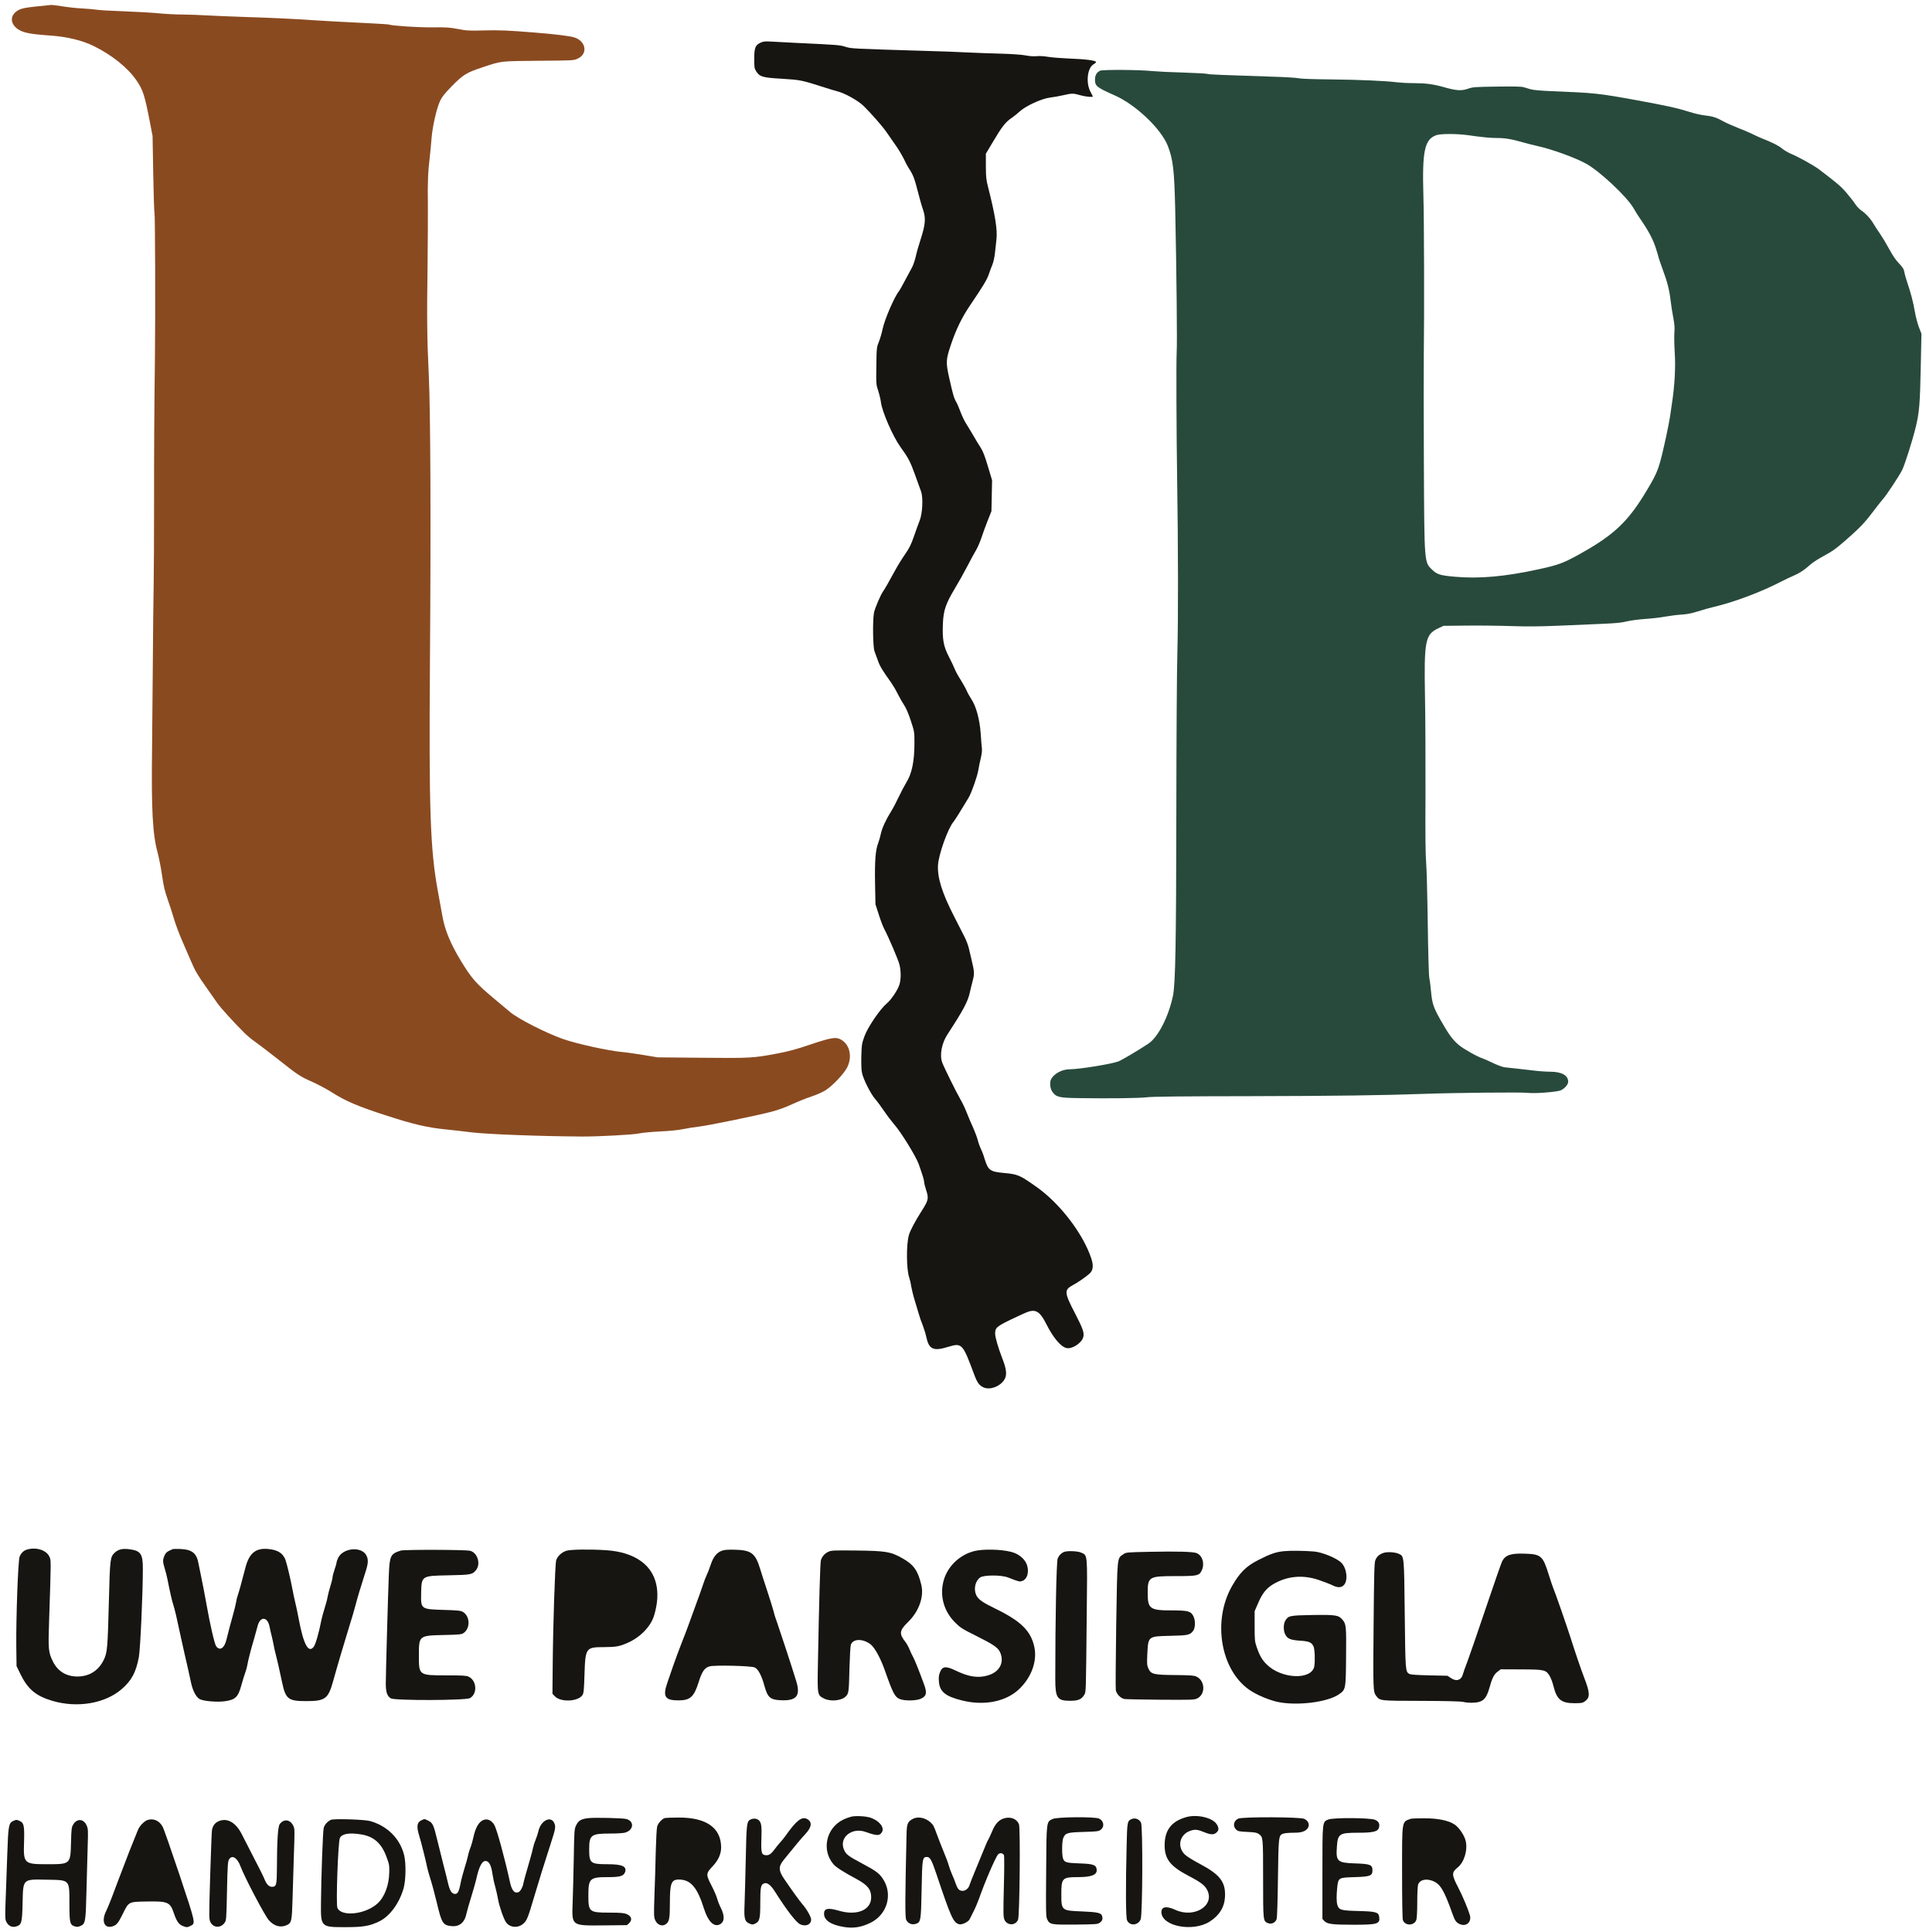
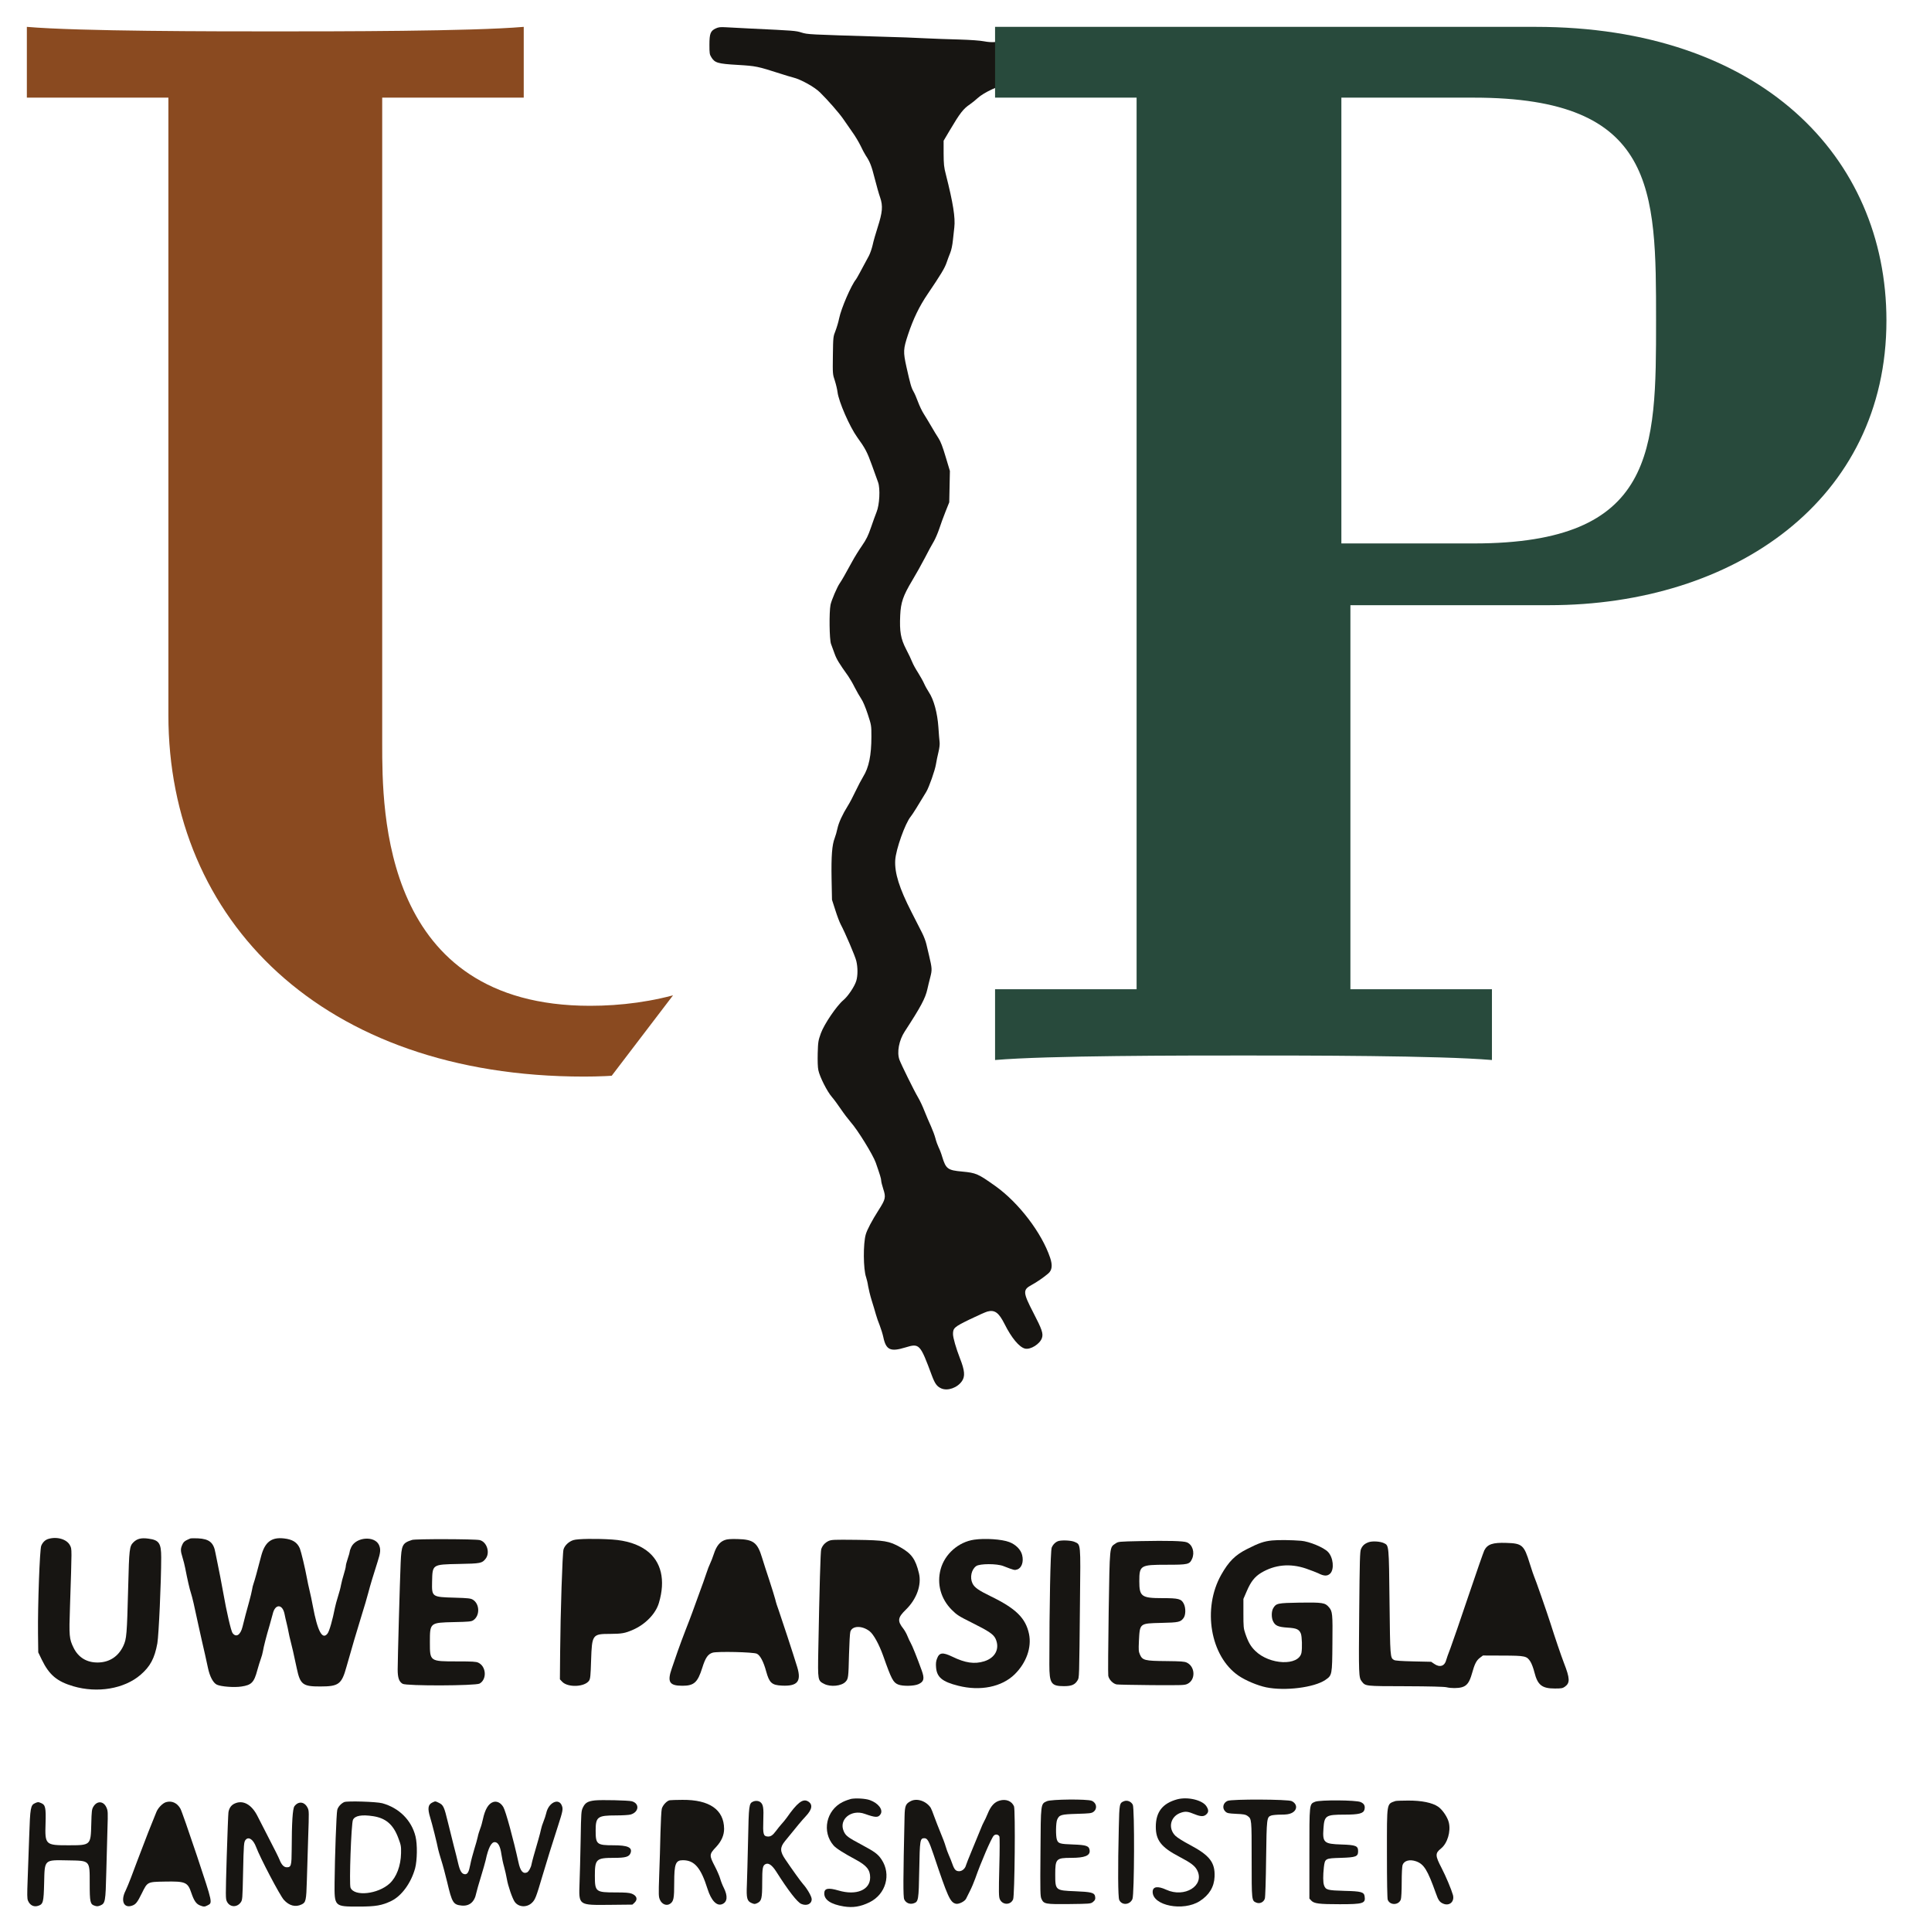
- <svg xmlns="http://www.w3.org/2000/svg" viewBox="19 25 2386 2394" role="img" aria-label="Uwe Parsiegla, Handwerksmeister">
-   <g id="kabel-wortmarke" transform="translate(0,2438) scale(0.1,-0.1)" fill="#171512" stroke="none">
-     <path d="M9613 23601 c-65 -30 -78 -64 -78 -201 0 -103 2 -119 24 -153 42 -68 78 -79 321 -93 230 -14 242 -17 530 -109 58 -19 125 -39 150 -45 95 -23 262 -116 330 -183 93 -91 234 -252 283 -323 23 -34 72 -105 109 -157 38 -52 84 -130 105 -173 20 -44 49 -97 63 -119 52 -77 72 -129 111 -284 22 -86 51 -190 66 -231 36 -105 29 -181 -30 -365 -25 -77 -53 -175 -62 -219 -10 -43 -30 -101 -45 -130 -109 -204 -149 -277 -159 -290 -58 -70 -181 -354 -206 -476 -9 -46 -30 -115 -45 -154 -28 -70 -29 -75 -32 -301 -3 -226 -3 -231 24 -310 14 -44 29 -107 33 -140 14 -116 148 -424 242 -554 98 -135 122 -182 180 -343 30 -84 64 -178 75 -208 28 -78 18 -276 -19 -365 -13 -33 -44 -117 -68 -188 -36 -104 -56 -145 -111 -225 -37 -53 -91 -140 -119 -192 -86 -158 -132 -238 -153 -267 -32 -46 -101 -207 -113 -264 -18 -91 -14 -425 6 -479 9 -25 29 -79 44 -120 24 -68 55 -118 167 -275 19 -27 56 -90 80 -139 25 -49 61 -111 79 -138 21 -30 52 -103 80 -188 45 -137 45 -140 45 -277 0 -226 -31 -378 -101 -490 -21 -34 -63 -114 -94 -179 -30 -64 -72 -144 -94 -178 -65 -104 -112 -206 -127 -277 -8 -38 -23 -91 -34 -119 -32 -82 -43 -217 -38 -497 l5 -258 41 -127 c22 -70 52 -149 66 -175 53 -99 178 -390 191 -448 19 -78 19 -178 0 -242 -20 -69 -103 -192 -160 -239 -80 -67 -234 -293 -274 -404 -32 -89 -35 -105 -39 -246 -2 -94 0 -172 8 -207 16 -80 108 -262 165 -327 26 -30 76 -98 111 -150 35 -52 90 -124 121 -160 84 -94 271 -397 306 -495 51 -146 67 -197 67 -221 0 -13 11 -58 25 -101 34 -103 29 -126 -56 -259 -81 -127 -142 -242 -158 -299 -33 -114 -31 -426 4 -524 8 -24 20 -73 25 -110 6 -36 25 -115 44 -176 19 -60 42 -137 51 -170 9 -33 30 -94 47 -135 16 -41 36 -106 44 -143 33 -158 87 -183 270 -127 173 53 181 44 325 -344 38 -101 62 -134 116 -158 78 -34 197 8 253 90 40 58 34 130 -24 277 -49 126 -86 255 -86 299 0 74 16 88 205 180 97 47 194 90 216 96 90 24 140 -12 211 -153 85 -170 180 -284 251 -301 67 -16 183 57 207 130 18 54 1 105 -105 309 -129 249 -131 282 -23 340 60 32 152 95 205 141 47 40 55 100 23 194 -102 304 -385 674 -670 877 -214 152 -237 162 -407 178 -178 16 -200 33 -245 180 -11 39 -31 91 -44 116 -12 25 -30 74 -39 110 -9 35 -34 102 -55 149 -22 47 -57 130 -79 185 -21 55 -57 132 -80 170 -48 81 -206 402 -227 459 -34 92 -6 240 65 348 196 301 252 405 277 518 8 36 24 103 36 148 23 90 22 106 -16 267 -9 39 -23 99 -32 135 -8 36 -32 99 -53 140 -21 41 -80 156 -130 255 -149 291 -208 479 -199 635 8 134 122 453 191 536 20 24 91 137 189 301 35 58 108 267 119 338 6 38 20 106 31 150 12 50 17 95 14 120 -3 22 -10 105 -15 185 -12 173 -56 337 -116 427 -19 29 -46 77 -59 107 -13 30 -47 89 -74 133 -28 43 -60 101 -71 129 -11 29 -45 101 -76 160 -66 128 -81 215 -72 414 7 157 36 241 145 423 47 78 118 205 158 282 39 77 88 166 108 199 19 32 49 102 67 155 17 53 52 148 77 211 l46 115 4 192 4 192 -52 173 c-36 122 -62 189 -87 227 -19 29 -59 94 -88 145 -29 50 -71 119 -93 154 -22 34 -54 101 -71 148 -17 47 -42 105 -56 128 -26 45 -39 92 -85 297 -42 189 -40 220 19 399 65 195 138 346 242 499 158 233 208 316 230 381 12 36 32 90 45 121 14 34 27 95 33 156 6 55 13 125 17 155 14 120 -15 301 -103 648 -24 91 -27 126 -28 260 l0 155 74 125 c128 216 167 266 250 322 25 17 67 51 93 75 77 71 273 161 378 174 47 6 122 19 168 30 103 24 121 24 207 -1 61 -18 155 -27 155 -16 0 2 -13 30 -30 61 -57 109 -38 290 36 336 19 11 34 24 34 29 0 21 -125 37 -340 45 -96 4 -211 13 -256 21 -48 8 -105 12 -140 8 -37 -4 -87 0 -134 9 -46 9 -165 18 -305 22 -126 3 -313 10 -415 15 -102 6 -347 15 -545 20 -888 27 -895 27 -970 50 -72 23 -91 24 -620 49 -121 6 -258 13 -305 16 -71 4 -92 2 -127 -14z" />
+ <svg xmlns="http://www.w3.org/2000/svg" viewBox="-26 -26 1852 1870" role="img" aria-label="Uwe Parsiegla, Handwerksmeister">
+   <defs>
+     <clipPath id="usv">
+       <path d="M -300 -457.7 L 635.57 -224.49 L 635.57 84.55 L 804.66 84.55 L 804.66 702.62 L 565.60 1016.03 L 565.60 1145.77 L -300 1145.8 Z" />
+     </clipPath>
+   </defs>
+   <path d="M1020.408 68.513V1.1368683772161603e-13L845.481 4.373L669.096 1.1368683772161603e-13V68.513H698.251C728.863 68.513 759.475 71.429 769.679 72.886C806.122 77.259 806.122 78.717 806.122 110.787V664.723C806.122 884.84 664.723 947.522 545.19 947.522C344.023 947.522 344.023 759.475 344.023 693.878V68.513H481.05V1.1368683772161603e-13C430.029 4.373 298.834 4.373 240.525 4.373C182.216 4.373 51.02 4.373 0.0 1.1368683772161603e-13V68.513H137.026V666.181C137.026 864.431 285.714 1016.035 539.359 1016.035C763.848 1016.035 883.382 860.058 883.382 669.096V110.787C883.382 78.717 883.382 77.259 918.367 72.886C950.437 68.513 981.05 68.513 991.254 68.513Z" fill="#8A4A20" clip-path="url(#usv)" />
+   <g transform="translate(-92.445,-60.040) scale(0.79) translate(0,2438) scale(0.1,-0.1)">
+     <path d="M9613 23601 c-65 -30 -78 -64 -78 -201 0 -103 2 -119 24 -153 42 -68 78 -79 321 -93 230 -14 242 -17 530 -109 58 -19 125 -39 150 -45 95 -23 262 -116 330 -183 93 -91 234 -252 283 -323 23 -34 72 -105 109 -157 38 -52 84 -130 105 -173 20 -44 49 -97 63 -119 52 -77 72 -129 111 -284 22 -86 51 -190 66 -231 36 -105 29 -181 -30 -365 -25 -77 -53 -175 -62 -219 -10 -43 -30 -101 -45 -130 -109 -204 -149 -277 -159 -290 -58 -70 -181 -354 -206 -476 -9 -46 -30 -115 -45 -154 -28 -70 -29 -75 -32 -301 -3 -226 -3 -231 24 -310 14 -44 29 -107 33 -140 14 -116 148 -424 242 -554 98 -135 122 -182 180 -343 30 -84 64 -178 75 -208 28 -78 18 -276 -19 -365 -13 -33 -44 -117 -68 -188 -36 -104 -56 -145 -111 -225 -37 -53 -91 -140 -119 -192 -86 -158 -132 -238 -153 -267 -32 -46 -101 -207 -113 -264 -18 -91 -14 -425 6 -479 9 -25 29 -79 44 -120 24 -68 55 -118 167 -275 19 -27 56 -90 80 -139 25 -49 61 -111 79 -138 21 -30 52 -103 80 -188 45 -137 45 -140 45 -277 0 -226 -31 -378 -101 -490 -21 -34 -63 -114 -94 -179 -30 -64 -72 -144 -94 -178 -65 -104 -112 -206 -127 -277 -8 -38 -23 -91 -34 -119 -32 -82 -43 -217 -38 -497 l5 -258 41 -127 c22 -70 52 -149 66 -175 53 -99 178 -390 191 -448 19 -78 19 -178 0 -242 -20 -69 -103 -192 -160 -239 -80 -67 -234 -293 -274 -404 -32 -89 -35 -105 -39 -246 -2 -94 0 -172 8 -207 16 -80 108 -262 165 -327 26 -30 76 -98 111 -150 35 -52 90 -124 121 -160 84 -94 271 -397 306 -495 51 -146 67 -197 67 -221 0 -13 11 -58 25 -101 34 -103 29 -126 -56 -259 -81 -127 -142 -242 -158 -299 -33 -114 -31 -426 4 -524 8 -24 20 -73 25 -110 6 -36 25 -115 44 -176 19 -60 42 -137 51 -170 9 -33 30 -94 47 -135 16 -41 36 -106 44 -143 33 -158 87 -183 270 -127 173 53 181 44 325 -344 38 -101 62 -134 116 -158 78 -34 197 8 253 90 40 58 34 130 -24 277 -49 126 -86 255 -86 299 0 74 16 88 205 180 97 47 194 90 216 96 90 24 140 -12 211 -153 85 -170 180 -284 251 -301 67 -16 183 57 207 130 18 54 1 105 -105 309 -129 249 -131 282 -23 340 60 32 152 95 205 141 47 40 55 100 23 194 -102 304 -385 674 -670 877 -214 152 -237 162 -407 178 -178 16 -200 33 -245 180 -11 39 -31 91 -44 116 -12 25 -30 74 -39 110 -9 35 -34 102 -55 149 -22 47 -57 130 -79 185 -21 55 -57 132 -80 170 -48 81 -206 402 -227 459 -34 92 -6 240 65 348 196 301 252 405 277 518 8 36 24 103 36 148 23 90 22 106 -16 267 -9 39 -23 99 -32 135 -8 36 -32 99 -53 140 -21 41 -80 156 -130 255 -149 291 -208 479 -199 635 8 134 122 453 191 536 20 24 91 137 189 301 35 58 108 267 119 338 6 38 20 106 31 150 12 50 17 95 14 120 -3 22 -10 105 -15 185 -12 173 -56 337 -116 427 -19 29 -46 77 -59 107 -13 30 -47 89 -74 133 -28 43 -60 101 -71 129 -11 29 -45 101 -76 160 -66 128 -81 215 -72 414 7 157 36 241 145 423 47 78 118 205 158 282 39 77 88 166 108 199 19 32 49 102 67 155 17 53 52 148 77 211 l46 115 4 192 4 192 -52 173 c-36 122 -62 189 -87 227 -19 29 -59 94 -88 145 -29 50 -71 119 -93 154 -22 34 -54 101 -71 148 -17 47 -42 105 -56 128 -26 45 -39 92 -85 297 -42 189 -40 220 19 399 65 195 138 346 242 499 158 233 208 316 230 381 12 36 32 90 45 121 14 34 27 95 33 156 6 55 13 125 17 155 14 120 -15 301 -103 648 -24 91 -27 126 -28 260 l0 155 74 125 c128 216 167 266 250 322 25 17 67 51 93 75 77 71 273 161 378 174 47 6 122 19 168 30 103 24 121 24 207 -1 61 -18 155 -27 155 -16 0 2 -13 30 -30 61 -57 109 -38 290 36 336 19 11 34 24 34 29 0 21 -125 37 -340 45 -96 4 -211 13 -256 21 -48 8 -105 12 -140 8 -37 -4 -87 0 -134 9 -46 9 -165 18 -305 22 -126 3 -313 10 -415 15 -102 6 -347 15 -545 20 -888 27 -895 27 -970 50 -72 23 -91 24 -620 49 -121 6 -258 13 -305 16 -71 4 -92 2 -127 -14z" fill="#171512" />
+   </g>
+   <path d="M1800.331 284.257C1800.331 125.364 1677.882 1.1368683772161603e-13 1460.68 1.1368683772161603e-13H937.357V68.513H1074.383V931.487H937.357V1000.0C988.377 995.627 1119.573 995.627 1177.882 995.627C1236.191 995.627 1367.386 995.627 1418.406 1000.0V931.487H1281.38V559.767H1473.8C1653.1 559.767 1800.331 457.726 1800.331 284.257ZM1577.298 284.257C1577.298 409.621 1577.298 500 1400.914 500H1272.634V68.513H1400.914C1577.298 68.513 1577.298 157.434 1577.298 284.257Z" fill="#284A3C" />
+   <g transform="translate(-19.015,-15.929) scale(0.760596) translate(0,2438) scale(0.1,-0.1)" fill="#171512">
    <path d="M525 4929 c-40 -11 -74 -43 -92 -88 -19 -45 -45 -756 -41 -1116 l3 -240 46 -95 c93 -191 192 -275 399 -336 309 -91 650 -33 857 145 124 107 179 210 214 401 18 104 49 784 49 1094 0 180 -27 220 -161 238 -93 13 -146 0 -193 -47 -50 -49 -54 -86 -66 -563 -16 -616 -20 -666 -63 -757 -64 -134 -177 -207 -322 -209 -141 -2 -249 63 -310 187 -56 114 -59 149 -46 522 25 760 25 731 1 780 -38 78 -163 117 -275 84z" />
    <path d="M2330 4934 c-67 -28 -84 -40 -101 -78 -24 -53 -24 -79 2 -162 12 -38 27 -98 34 -134 29 -148 56 -269 75 -325 18 -57 38 -143 95 -410 14 -66 32 -147 40 -180 27 -115 64 -280 80 -357 23 -110 66 -191 113 -214 53 -25 219 -38 312 -24 130 19 162 52 204 210 14 49 33 114 44 142 11 29 23 73 27 98 8 52 44 193 85 330 15 52 33 118 40 145 30 129 124 128 150 -2 6 -32 18 -84 26 -115 8 -32 19 -81 24 -110 5 -29 18 -87 29 -128 20 -76 32 -131 77 -340 43 -204 77 -230 299 -229 234 0 272 28 333 249 55 198 143 495 196 665 30 94 66 217 81 275 26 100 68 238 120 400 38 117 41 160 16 214 -57 117 -289 99 -351 -28 -11 -23 -20 -49 -20 -57 0 -9 -11 -49 -25 -89 -14 -40 -25 -84 -25 -96 0 -13 -11 -59 -25 -103 -14 -44 -30 -106 -36 -138 -5 -32 -23 -98 -39 -148 -15 -49 -33 -112 -38 -140 -30 -155 -72 -302 -95 -331 -66 -85 -127 30 -187 351 -12 66 -31 155 -42 199 -10 43 -26 113 -33 155 -23 127 -74 338 -90 378 -33 78 -93 116 -203 128 -160 18 -243 -47 -290 -226 -54 -207 -82 -308 -95 -344 -8 -22 -18 -60 -21 -85 -4 -25 -20 -90 -35 -145 -32 -112 -62 -228 -86 -325 -26 -105 -82 -140 -127 -79 -19 25 -77 276 -118 511 -22 123 -55 294 -75 388 -8 36 -19 91 -25 123 -22 130 -79 176 -223 183 -45 2 -89 1 -97 -2z" />
    <path d="M5154 4916 c-125 -40 -136 -63 -146 -291 -10 -227 -38 -1241 -38 -1357 0 -106 17 -156 63 -183 48 -29 930 -26 980 3 95 54 85 218 -17 266 -28 13 -73 16 -270 16 -348 0 -346 -1 -346 245 0 248 0 248 305 255 194 4 223 7 248 24 86 58 82 209 -7 262 -27 16 -59 20 -231 25 -290 8 -291 9 -287 202 5 223 0 220 340 227 279 5 296 9 341 66 61 77 16 217 -76 238 -62 14 -817 16 -859 2z" />
    <path d="M7208 4914 c-59 -18 -112 -68 -127 -119 -14 -48 -39 -808 -43 -1307 l-3 -346 29 -31 c74 -77 289 -67 343 15 15 24 19 60 25 257 11 329 16 337 243 337 147 1 189 8 289 52 158 68 291 205 331 342 87 290 31 528 -157 667 -109 81 -258 128 -438 140 -201 13 -438 10 -492 -7z" />
    <path d="M9133 4914 c-63 -23 -106 -77 -138 -175 -15 -46 -37 -102 -48 -124 -11 -22 -33 -78 -48 -125 -15 -47 -55 -159 -89 -250 -34 -91 -74 -201 -89 -245 -16 -44 -54 -145 -86 -225 -31 -80 -77 -203 -102 -275 -24 -71 -58 -168 -74 -215 -60 -172 -31 -220 135 -220 148 0 194 41 253 228 40 128 72 175 132 193 59 18 516 8 562 -13 42 -18 87 -103 120 -227 40 -144 71 -173 199 -179 199 -10 251 53 196 235 -47 155 -208 645 -236 723 -16 41 -36 104 -44 140 -9 36 -44 146 -76 245 -33 99 -74 226 -91 282 -59 196 -110 235 -313 240 -90 2 -132 -1 -163 -13z" />
    <path d="M12308 4919 c-200 -29 -375 -183 -427 -377 -50 -187 3 -378 143 -517 64 -64 89 -80 256 -163 218 -109 274 -147 301 -205 56 -125 -4 -242 -146 -286 -123 -38 -241 -21 -405 59 -123 59 -166 54 -195 -25 -13 -33 -16 -62 -12 -111 10 -126 79 -183 283 -234 281 -71 553 -15 717 145 149 146 219 343 183 515 -43 201 -165 322 -486 478 -158 77 -209 113 -234 166 -35 74 -13 176 48 219 45 32 263 33 346 0 142 -55 141 -54 176 -43 57 19 84 97 63 182 -16 70 -82 136 -165 167 -94 36 -309 50 -446 30z" />
    <path d="M10454 4902 c-46 -22 -78 -58 -93 -105 -9 -30 -22 -479 -37 -1287 -7 -384 -7 -385 76 -427 80 -41 220 -27 271 28 35 38 37 52 44 349 4 140 11 270 17 288 23 77 147 81 244 7 51 -39 121 -166 174 -314 105 -298 127 -339 190 -365 59 -24 202 -21 258 4 71 32 80 70 43 173 -57 158 -122 321 -141 352 -10 16 -28 55 -40 85 -12 30 -35 72 -51 93 -81 102 -76 143 30 246 137 133 202 315 166 463 -43 179 -94 250 -236 330 -144 81 -201 90 -564 95 -288 3 -313 2 -351 -15z" />
    <path d="M16100 4909 c-102 -10 -167 -32 -322 -111 -148 -75 -230 -157 -325 -325 -243 -430 -139 -1038 219 -1284 90 -62 243 -126 353 -149 240 -49 610 -3 753 94 86 59 87 60 90 466 4 378 1 406 -44 459 -48 58 -82 63 -371 59 -286 -5 -301 -8 -339 -72 -23 -40 -24 -120 -1 -166 27 -56 65 -72 182 -80 116 -7 148 -21 171 -75 15 -36 19 -186 8 -245 -35 -170 -405 -156 -588 24 -58 56 -90 112 -127 221 -22 64 -24 86 -24 255 l0 185 45 104 c51 118 100 179 182 229 173 103 366 122 568 54 63 -22 134 -49 157 -60 74 -38 117 -39 153 -4 54 55 39 205 -28 275 -53 57 -240 134 -342 142 -123 10 -290 12 -370 4z" />
    <path d="M13385 4903 c-38 -10 -73 -43 -90 -85 -16 -40 -30 -739 -30 -1488 0 -241 23 -275 185 -275 98 0 141 18 174 74 22 38 21 0 31 1022 8 734 11 704 -69 740 -40 18 -150 24 -201 12z" />
    <path d="M14429 4901 c-283 -6 -286 -6 -322 -31 -77 -52 -73 -13 -87 -875 -6 -423 -9 -787 -5 -808 9 -49 61 -102 107 -110 18 -3 220 -7 448 -9 396 -2 417 -2 455 17 104 52 97 219 -11 270 -31 14 -72 17 -263 19 -270 2 -301 10 -333 83 -17 38 -18 58 -13 171 12 230 6 225 285 232 222 5 245 10 284 63 27 37 29 126 3 179 -32 64 -65 73 -272 73 -267 0 -295 20 -295 215 0 202 14 210 343 210 281 0 296 4 329 76 36 82 5 180 -66 209 -42 18 -245 23 -587 16z" />
    <path d="M17327 4886 c-49 -18 -76 -42 -95 -86 -14 -30 -17 -137 -23 -810 -7 -794 -6 -825 32 -874 49 -62 38 -61 559 -62 306 -1 491 -6 520 -13 58 -14 144 -14 195 0 65 18 98 63 129 174 34 122 56 167 103 202 l37 28 250 -1 c292 -1 308 -5 355 -78 16 -26 38 -85 50 -134 41 -163 96 -207 261 -207 83 0 99 3 127 23 67 48 65 105 -12 302 -36 93 -118 335 -170 500 -41 130 -199 583 -209 599 -4 6 -29 81 -56 166 -73 237 -96 257 -299 263 -173 6 -240 -17 -280 -96 -10 -21 -101 -280 -201 -577 -100 -297 -203 -596 -229 -665 -27 -69 -51 -137 -54 -151 -19 -79 -82 -100 -152 -51 l-40 27 -225 5 c-161 4 -232 9 -248 18 -49 28 -49 34 -57 737 -8 731 -7 719 -71 750 -48 23 -150 29 -197 11z" />
    <path d="M10740 1620 c-25 -6 -72 -23 -105 -39 -211 -104 -269 -379 -116 -554 33 -37 124 -95 284 -181 137 -74 181 -129 181 -226 0 -159 -176 -232 -401 -166 -134 39 -183 29 -183 -37 0 -82 84 -138 247 -165 118 -19 214 -4 330 53 208 103 278 355 152 544 -46 69 -85 98 -259 191 -168 89 -197 111 -222 168 -67 150 95 284 267 222 138 -49 172 -50 201 -5 37 56 -27 141 -136 180 -55 20 -179 27 -240 15z" />
    <path d="M14893 1615 c-187 -51 -273 -161 -273 -350 0 -172 70 -261 298 -380 154 -81 202 -118 231 -178 93 -192 -163 -349 -395 -243 -111 51 -174 41 -174 -27 0 -176 390 -252 600 -117 120 77 183 181 188 310 8 181 -63 272 -312 404 -86 45 -165 95 -187 117 -99 99 -62 250 72 294 57 19 87 16 174 -20 79 -32 119 -32 151 1 28 27 27 56 -2 101 -51 79 -239 123 -371 88z" />
    <path d="M7480 1601 c-89 -10 -123 -30 -151 -88 -23 -47 -24 -59 -30 -418 -4 -203 -10 -449 -14 -545 -10 -287 -18 -282 387 -278 l286 3 26 24 c45 42 31 89 -34 115 -32 12 -77 16 -208 16 -252 0 -262 8 -262 213 0 211 17 227 243 227 150 0 194 13 212 63 24 70 -37 97 -218 97 -212 0 -227 12 -227 187 0 175 24 193 258 193 81 0 164 5 186 11 107 30 119 140 17 169 -43 12 -391 20 -471 11z" />
    <path d="M8432 1603 c-36 -7 -89 -64 -100 -108 -6 -22 -13 -159 -17 -305 -3 -146 -10 -388 -16 -538 -9 -260 -8 -276 10 -317 25 -56 83 -79 126 -51 48 31 55 68 55 271 0 239 18 285 110 285 148 0 229 -95 314 -365 47 -149 118 -223 187 -194 66 27 73 102 20 208 -16 31 -37 84 -46 117 -9 32 -39 101 -65 151 -76 146 -76 157 12 250 70 75 103 151 103 233 -2 243 -187 371 -530 368 -77 0 -150 -3 -163 -5z" />
    <path d="M11501 1592 c-65 -33 -76 -59 -79 -195 -18 -792 -19 -1023 -4 -1056 21 -45 70 -66 119 -50 62 20 65 39 72 429 7 377 10 400 65 400 39 0 59 -36 117 -208 182 -543 211 -608 284 -626 35 -9 113 29 130 64 7 14 29 59 50 100 21 41 50 111 66 155 74 212 206 516 236 547 23 23 57 18 72 -10 5 -10 5 -177 -1 -389 -8 -323 -7 -376 6 -408 33 -78 139 -79 170 -2 20 47 30 1139 11 1183 -28 66 -101 96 -182 73 -66 -18 -113 -69 -152 -165 -18 -43 -39 -89 -47 -101 -8 -12 -32 -66 -53 -120 -22 -54 -69 -169 -105 -255 -36 -86 -68 -168 -72 -182 -10 -42 -49 -76 -87 -76 -42 0 -61 20 -86 91 -10 30 -30 79 -44 110 -14 31 -33 83 -42 115 -9 33 -38 111 -65 174 -26 63 -62 156 -80 205 -17 50 -38 100 -45 112 -57 86 -175 126 -254 85z" />
    <path d="M13234 1591 c-80 -36 -78 -20 -82 -652 -4 -507 -3 -559 13 -592 30 -65 50 -68 354 -65 256 3 271 4 298 24 31 23 38 43 29 80 -11 41 -54 51 -251 59 -253 10 -255 11 -255 215 0 198 12 210 203 210 172 0 242 28 235 94 -6 58 -40 70 -211 76 -167 6 -189 12 -206 61 -16 46 -14 213 3 254 27 63 49 69 252 75 165 5 185 7 211 26 52 39 40 114 -22 140 -57 24 -517 20 -571 -5z" />
    <path d="M15533 1595 c-58 -25 -72 -94 -27 -136 23 -21 37 -24 139 -29 94 -4 119 -9 142 -26 53 -40 53 -33 53 -552 0 -531 0 -527 60 -552 44 -18 94 6 108 52 6 19 13 236 16 506 7 523 8 530 66 551 18 6 74 11 124 11 67 0 102 5 132 19 78 35 80 116 4 153 -47 24 -763 27 -817 3z" />
    <path d="M9494 1586 c-52 -23 -55 -43 -64 -496 -5 -228 -12 -481 -15 -561 -8 -175 2 -210 62 -235 33 -14 40 -14 70 0 55 26 63 60 63 260 0 188 6 220 44 237 38 18 83 -15 136 -98 152 -240 267 -388 317 -409 70 -30 133 -1 133 60 0 34 -57 133 -109 191 -28 31 -138 184 -226 314 -70 102 -71 153 -5 234 158 196 219 268 265 317 84 89 92 154 24 191 -64 34 -134 -21 -266 -209 -18 -25 -47 -61 -66 -81 -18 -20 -50 -59 -71 -88 -44 -59 -71 -76 -112 -71 -49 5 -56 33 -50 206 6 157 -1 200 -35 229 -24 20 -63 23 -95 9z" />
    <path d="M14215 1591 c-58 -24 -59 -30 -66 -335 -13 -532 -10 -883 5 -920 31 -74 137 -67 169 11 24 61 28 1154 4 1199 -22 42 -71 61 -112 45z" />
    <path d="M16648 1584 c-75 -31 -73 -16 -73 -661 l0 -571 24 -26 c36 -38 98 -46 362 -46 299 0 331 10 317 100 -8 55 -42 65 -256 70 -218 6 -240 12 -261 72 -13 37 -13 124 -2 227 14 114 16 115 216 121 193 6 220 16 220 85 0 68 -28 79 -214 85 -220 7 -240 24 -227 203 11 165 29 177 266 177 187 0 243 15 256 64 11 47 -3 76 -49 96 -57 26 -518 29 -579 4z" />
    <path d="M17670 1593 c-114 -41 -108 -6 -108 -669 0 -360 4 -569 10 -587 28 -74 141 -71 167 4 6 19 11 108 11 219 0 111 5 200 11 219 20 56 91 75 172 47 101 -36 146 -110 252 -407 31 -90 49 -114 96 -133 79 -32 144 29 121 112 -21 73 -90 238 -144 342 -83 159 -84 188 -8 249 82 65 127 217 100 330 -16 68 -81 164 -136 202 -75 51 -210 79 -384 78 -80 0 -152 -3 -160 -6z" />
    <path d="M2022 1579 c-45 -13 -106 -77 -125 -130 -9 -24 -35 -89 -58 -144 -23 -55 -65 -163 -94 -240 -29 -77 -70 -183 -90 -235 -20 -52 -56 -147 -79 -210 -24 -63 -55 -138 -69 -167 -66 -128 -24 -227 80 -192 49 16 69 41 126 157 73 148 69 146 293 150 263 5 292 -7 338 -145 33 -97 61 -139 109 -158 47 -19 61 -19 96 0 66 34 70 17 -134 631 -103 307 -197 578 -211 601 -42 73 -110 103 -182 82z" />
    <path d="M4290 1580 c-40 -18 -80 -61 -89 -100 -11 -40 -31 -598 -34 -922 -3 -309 -4 -308 304 -308 220 0 299 14 419 72 131 64 251 229 302 415 27 102 30 305 5 406 -51 206 -209 363 -423 422 -74 20 -445 31 -484 15z m370 -180 c159 -25 253 -106 316 -272 36 -96 39 -109 37 -199 -3 -160 -58 -305 -145 -385 -149 -137 -450 -169 -498 -54 -19 45 9 819 31 864 25 53 112 69 259 46z" />
    <path d="M5415 1576 c-59 -26 -67 -76 -31 -193 24 -76 88 -332 101 -403 4 -19 22 -82 40 -140 19 -58 52 -183 75 -278 62 -263 77 -288 183 -299 99 -10 165 44 187 157 7 30 33 125 60 210 26 85 53 180 60 210 33 155 71 230 115 230 43 0 71 -51 86 -157 6 -43 21 -114 34 -158 12 -44 28 -114 35 -155 14 -86 70 -248 100 -290 49 -69 154 -75 219 -12 42 40 54 73 135 347 58 196 124 407 197 632 61 188 66 214 49 257 -39 103 -170 40 -199 -95 -6 -27 -22 -75 -35 -107 -13 -31 -27 -75 -31 -97 -4 -22 -20 -83 -35 -135 -52 -177 -79 -275 -86 -311 -7 -43 -38 -97 -59 -105 -51 -20 -84 19 -108 131 -64 292 -161 648 -192 701 -32 55 -82 80 -130 64 -60 -20 -103 -93 -130 -218 -8 -38 -23 -93 -35 -122 -11 -29 -26 -76 -31 -104 -6 -28 -26 -100 -45 -160 -18 -59 -41 -145 -49 -189 -19 -99 -36 -129 -72 -125 -38 4 -61 43 -83 138 -11 47 -35 146 -55 220 -19 74 -53 212 -76 305 -47 195 -58 218 -114 245 -48 23 -42 23 -80 6z" />
    <path d="M354 1566 c-56 -25 -62 -57 -74 -418 -6 -178 -15 -428 -20 -557 -7 -188 -7 -239 4 -265 25 -60 75 -85 131 -66 63 21 69 46 75 290 7 303 -3 294 305 288 283 -5 275 4 275 -294 0 -236 6 -265 63 -283 29 -10 42 -9 72 3 63 27 67 47 76 421 4 182 11 431 15 555 7 214 6 228 -13 271 -37 84 -121 88 -167 9 -19 -31 -22 -57 -26 -220 -7 -272 -6 -270 -296 -270 -288 0 -295 7 -286 279 6 198 -2 235 -54 257 -40 17 -41 17 -80 0z" />
    <path d="M2895 1561 c-44 -20 -70 -57 -79 -111 -3 -19 -13 -274 -22 -566 -15 -507 -15 -534 2 -569 35 -74 127 -80 176 -12 22 31 23 40 30 372 8 375 10 399 34 426 39 43 96 2 132 -93 51 -137 302 -615 353 -672 67 -75 148 -97 226 -59 54 25 60 51 67 303 3 124 11 374 17 556 11 317 11 334 -7 370 -39 80 -117 89 -168 21 -23 -31 -34 -205 -35 -552 -1 -203 -7 -225 -62 -225 -37 0 -67 31 -93 97 -10 26 -69 145 -131 263 -61 118 -127 247 -146 285 -75 153 -186 216 -294 166z" />
  </g>
-   <g id="u-entzerrt" transform="matrix(1 0 0.015365 1 -11.2318 0)">
-     <g id="u" transform="translate(0,2438) scale(0.1,-0.1)" fill="#8A4A20" stroke="none">
-       <path d="M747 24050 c-131 -14 -178 -23 -215 -42 -114 -56 -121 -169 -15 -241 65 -43 150 -60 393 -77 210 -14 403 -61 544 -132 222 -111 413 -266 518 -421 80 -118 101 -186 159 -512 l32 -180 1 -470 c1 -258 4 -475 8 -481 8 -12 -7 -1234 -22 -1794 -19 -691 -29 -1154 -39 -1840 -5 -371 -15 -812 -20 -980 -6 -168 -18 -618 -26 -1000 -9 -382 -20 -843 -25 -1025 -21 -762 -10 -1060 49 -1290 16 -66 40 -194 51 -285 17 -131 30 -192 65 -295 24 -71 58 -181 75 -244 17 -62 61 -184 97 -270 36 -86 83 -198 104 -249 49 -120 83 -180 189 -332 48 -69 106 -153 129 -188 39 -58 192 -230 326 -366 33 -34 90 -83 128 -109 37 -26 165 -125 285 -220 255 -204 268 -213 433 -287 69 -32 177 -90 240 -131 160 -103 319 -171 659 -281 335 -110 513 -151 738 -173 86 -9 225 -24 307 -35 191 -25 864 -50 1380 -53 200 -1 630 22 705 38 41 9 158 20 260 25 117 5 224 16 290 29 58 12 145 26 195 31 103 11 707 134 900 184 84 22 176 55 260 94 72 33 180 76 242 96 64 21 139 55 175 78 88 56 225 199 268 278 70 131 41 283 -66 346 -65 38 -116 30 -384 -59 -173 -59 -269 -84 -414 -112 -298 -56 -334 -58 -936 -52 l-545 5 -180 30 c-99 16 -215 33 -257 36 -165 14 -564 102 -733 162 -210 74 -550 249 -647 332 -36 31 -122 104 -190 161 -230 195 -281 254 -414 478 -122 207 -190 376 -218 548 -9 55 -32 193 -51 306 -88 522 -97 1007 -55 2869 39 1701 54 3079 40 3525 -15 472 -14 710 6 1385 7 267 14 598 15 735 0 273 8 409 32 585 9 63 20 169 26 235 13 143 68 372 113 465 24 50 58 92 152 186 139 139 181 165 386 232 236 78 209 74 689 79 434 3 435 3 487 27 127 58 107 212 -34 261 -55 18 -223 40 -487 61 -349 28 -439 32 -640 27 -180 -5 -212 -3 -320 18 -104 20 -146 22 -314 20 -171 -2 -494 19 -541 35 -8 3 -100 9 -205 14 -453 23 -589 30 -735 40 -228 16 -507 29 -845 40 -165 5 -374 14 -465 19 -91 6 -228 10 -306 11 -78 0 -208 7 -290 15 -82 8 -275 19 -430 25 -155 5 -305 14 -335 19 -30 5 -110 12 -179 16 -69 3 -179 15 -245 26 -66 10 -129 18 -140 18 -11 -1 -95 -9 -188 -19z" />
-     </g>
-   </g>
-   <g id="p" transform="translate(0,2438) scale(0.1,-0.1)" fill="#284A3C" stroke="none">
-     <path d="M13821 23254 c-41 -17 -64 -57 -64 -110 0 -80 21 -97 240 -194 263 -115 578 -414 662 -627 65 -167 81 -298 92 -788 16 -734 26 -1656 18 -1776 -6 -109 -3 -988 6 -1574 13 -827 14 -1734 3 -2124 -7 -252 -12 -1066 -13 -1986 -2 -1628 -11 -2140 -42 -2285 -55 -261 -184 -511 -304 -592 -129 -85 -328 -203 -371 -220 -86 -33 -490 -98 -607 -98 -92 0 -192 -54 -228 -123 -20 -40 -13 -115 16 -156 47 -66 82 -74 316 -78 395 -6 760 -1 850 10 63 9 441 13 1280 14 1051 2 1677 11 2140 28 380 14 1234 23 1305 13 84 -11 370 11 412 33 48 24 88 72 88 105 0 78 -80 123 -217 124 -51 0 -143 6 -205 14 -62 8 -160 19 -218 25 -58 6 -125 14 -149 16 -24 3 -89 27 -145 54 -55 26 -112 52 -126 56 -61 18 -240 119 -295 166 -78 67 -123 128 -222 302 -93 163 -108 209 -123 368 -5 63 -15 138 -21 165 -6 29 -14 302 -19 679 -5 347 -14 684 -20 750 -8 84 -11 340 -8 850 1 402 -1 939 -6 1195 -13 698 2 777 163 854 l66 31 280 3 c154 2 406 -1 560 -6 205 -7 364 -5 595 5 173 7 414 18 535 23 165 7 240 14 300 30 46 11 143 24 225 30 80 5 192 18 250 29 58 10 148 22 200 25 71 4 126 15 210 41 63 20 151 45 196 55 248 58 589 186 834 314 47 24 114 56 150 71 74 31 135 71 200 130 25 23 81 62 125 87 44 25 101 57 127 72 55 31 131 92 273 220 115 103 178 173 278 306 39 52 88 114 108 137 43 47 197 281 235 355 35 69 128 363 171 538 44 183 52 279 62 765 l8 390 -33 85 c-17 47 -39 130 -48 185 -19 114 -52 241 -95 365 -16 47 -32 105 -36 130 -6 36 -19 56 -66 106 -40 41 -79 99 -120 175 -34 63 -85 148 -113 189 -29 41 -65 97 -81 124 -35 62 -96 129 -153 168 -24 17 -57 51 -73 76 -16 26 -64 88 -107 138 -71 84 -107 115 -342 294 -63 48 -258 157 -344 192 -39 16 -92 47 -118 69 -42 35 -119 74 -261 130 -27 11 -75 33 -108 50 -33 16 -112 50 -177 75 -64 25 -145 61 -179 80 -86 48 -132 63 -231 74 -47 5 -133 25 -191 44 -141 45 -276 75 -641 142 -482 88 -530 93 -1060 114 -139 6 -233 14 -265 24 -27 8 -67 20 -89 26 -26 8 -128 10 -330 7 -269 -4 -296 -5 -356 -26 -82 -29 -144 -25 -296 18 -138 39 -224 50 -384 51 -69 0 -158 5 -199 10 -137 18 -465 32 -816 36 -211 2 -370 7 -400 14 -27 6 -178 16 -335 20 -616 20 -787 27 -799 34 -6 4 -141 12 -299 17 -158 4 -330 13 -382 18 -155 17 -614 20 -649 5z m4549 -798 c191 -27 286 -36 366 -36 102 0 185 -14 309 -50 55 -16 143 -38 196 -50 171 -37 465 -143 599 -217 170 -93 506 -408 590 -553 23 -41 63 -104 88 -140 93 -134 153 -245 187 -352 19 -59 35 -112 35 -118 0 -5 23 -71 50 -146 58 -155 85 -261 100 -395 6 -52 20 -143 32 -204 15 -81 19 -128 14 -181 -4 -40 -2 -152 4 -250 12 -189 0 -408 -35 -639 -9 -55 -20 -131 -25 -169 -6 -38 -26 -141 -45 -230 -89 -405 -99 -434 -237 -666 -229 -386 -402 -552 -813 -783 -220 -124 -280 -146 -526 -200 -421 -92 -741 -121 -1049 -93 -173 15 -216 29 -273 84 -101 97 -99 67 -105 1317 -3 583 -3 1191 -1 1350 7 502 4 1678 -5 1970 -16 554 14 698 160 750 52 19 250 19 384 1z" />
-   </g>
</svg>
